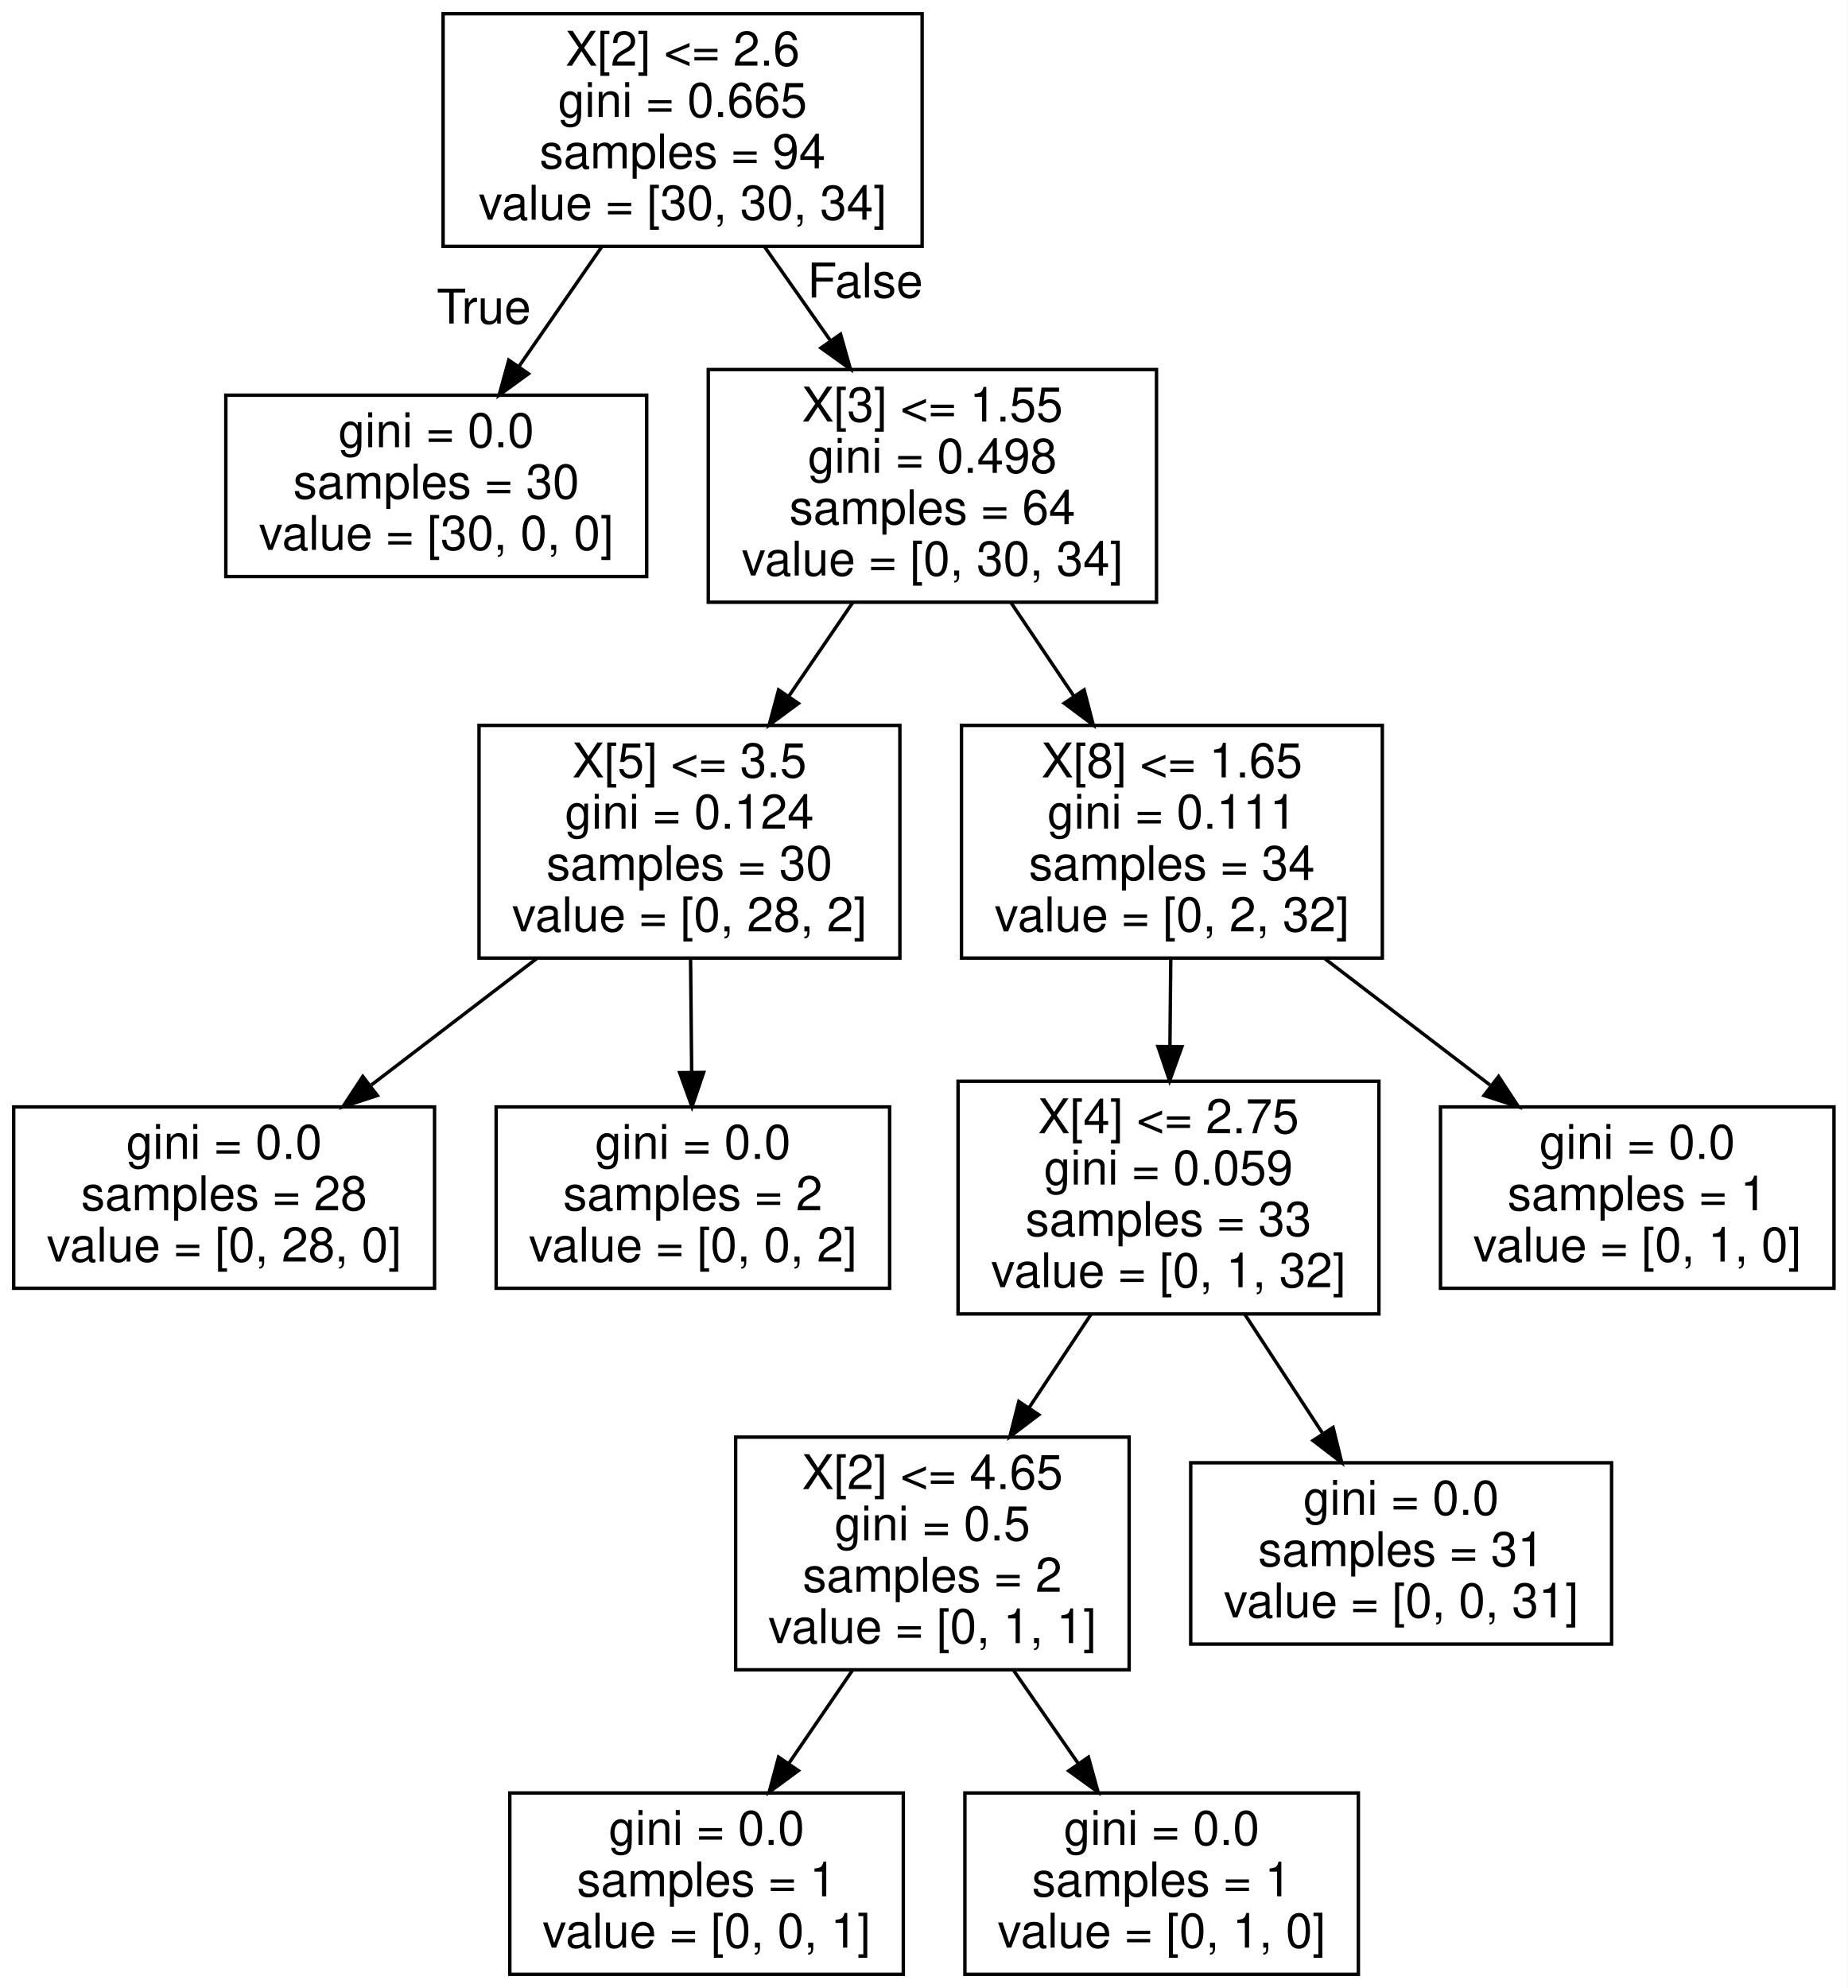
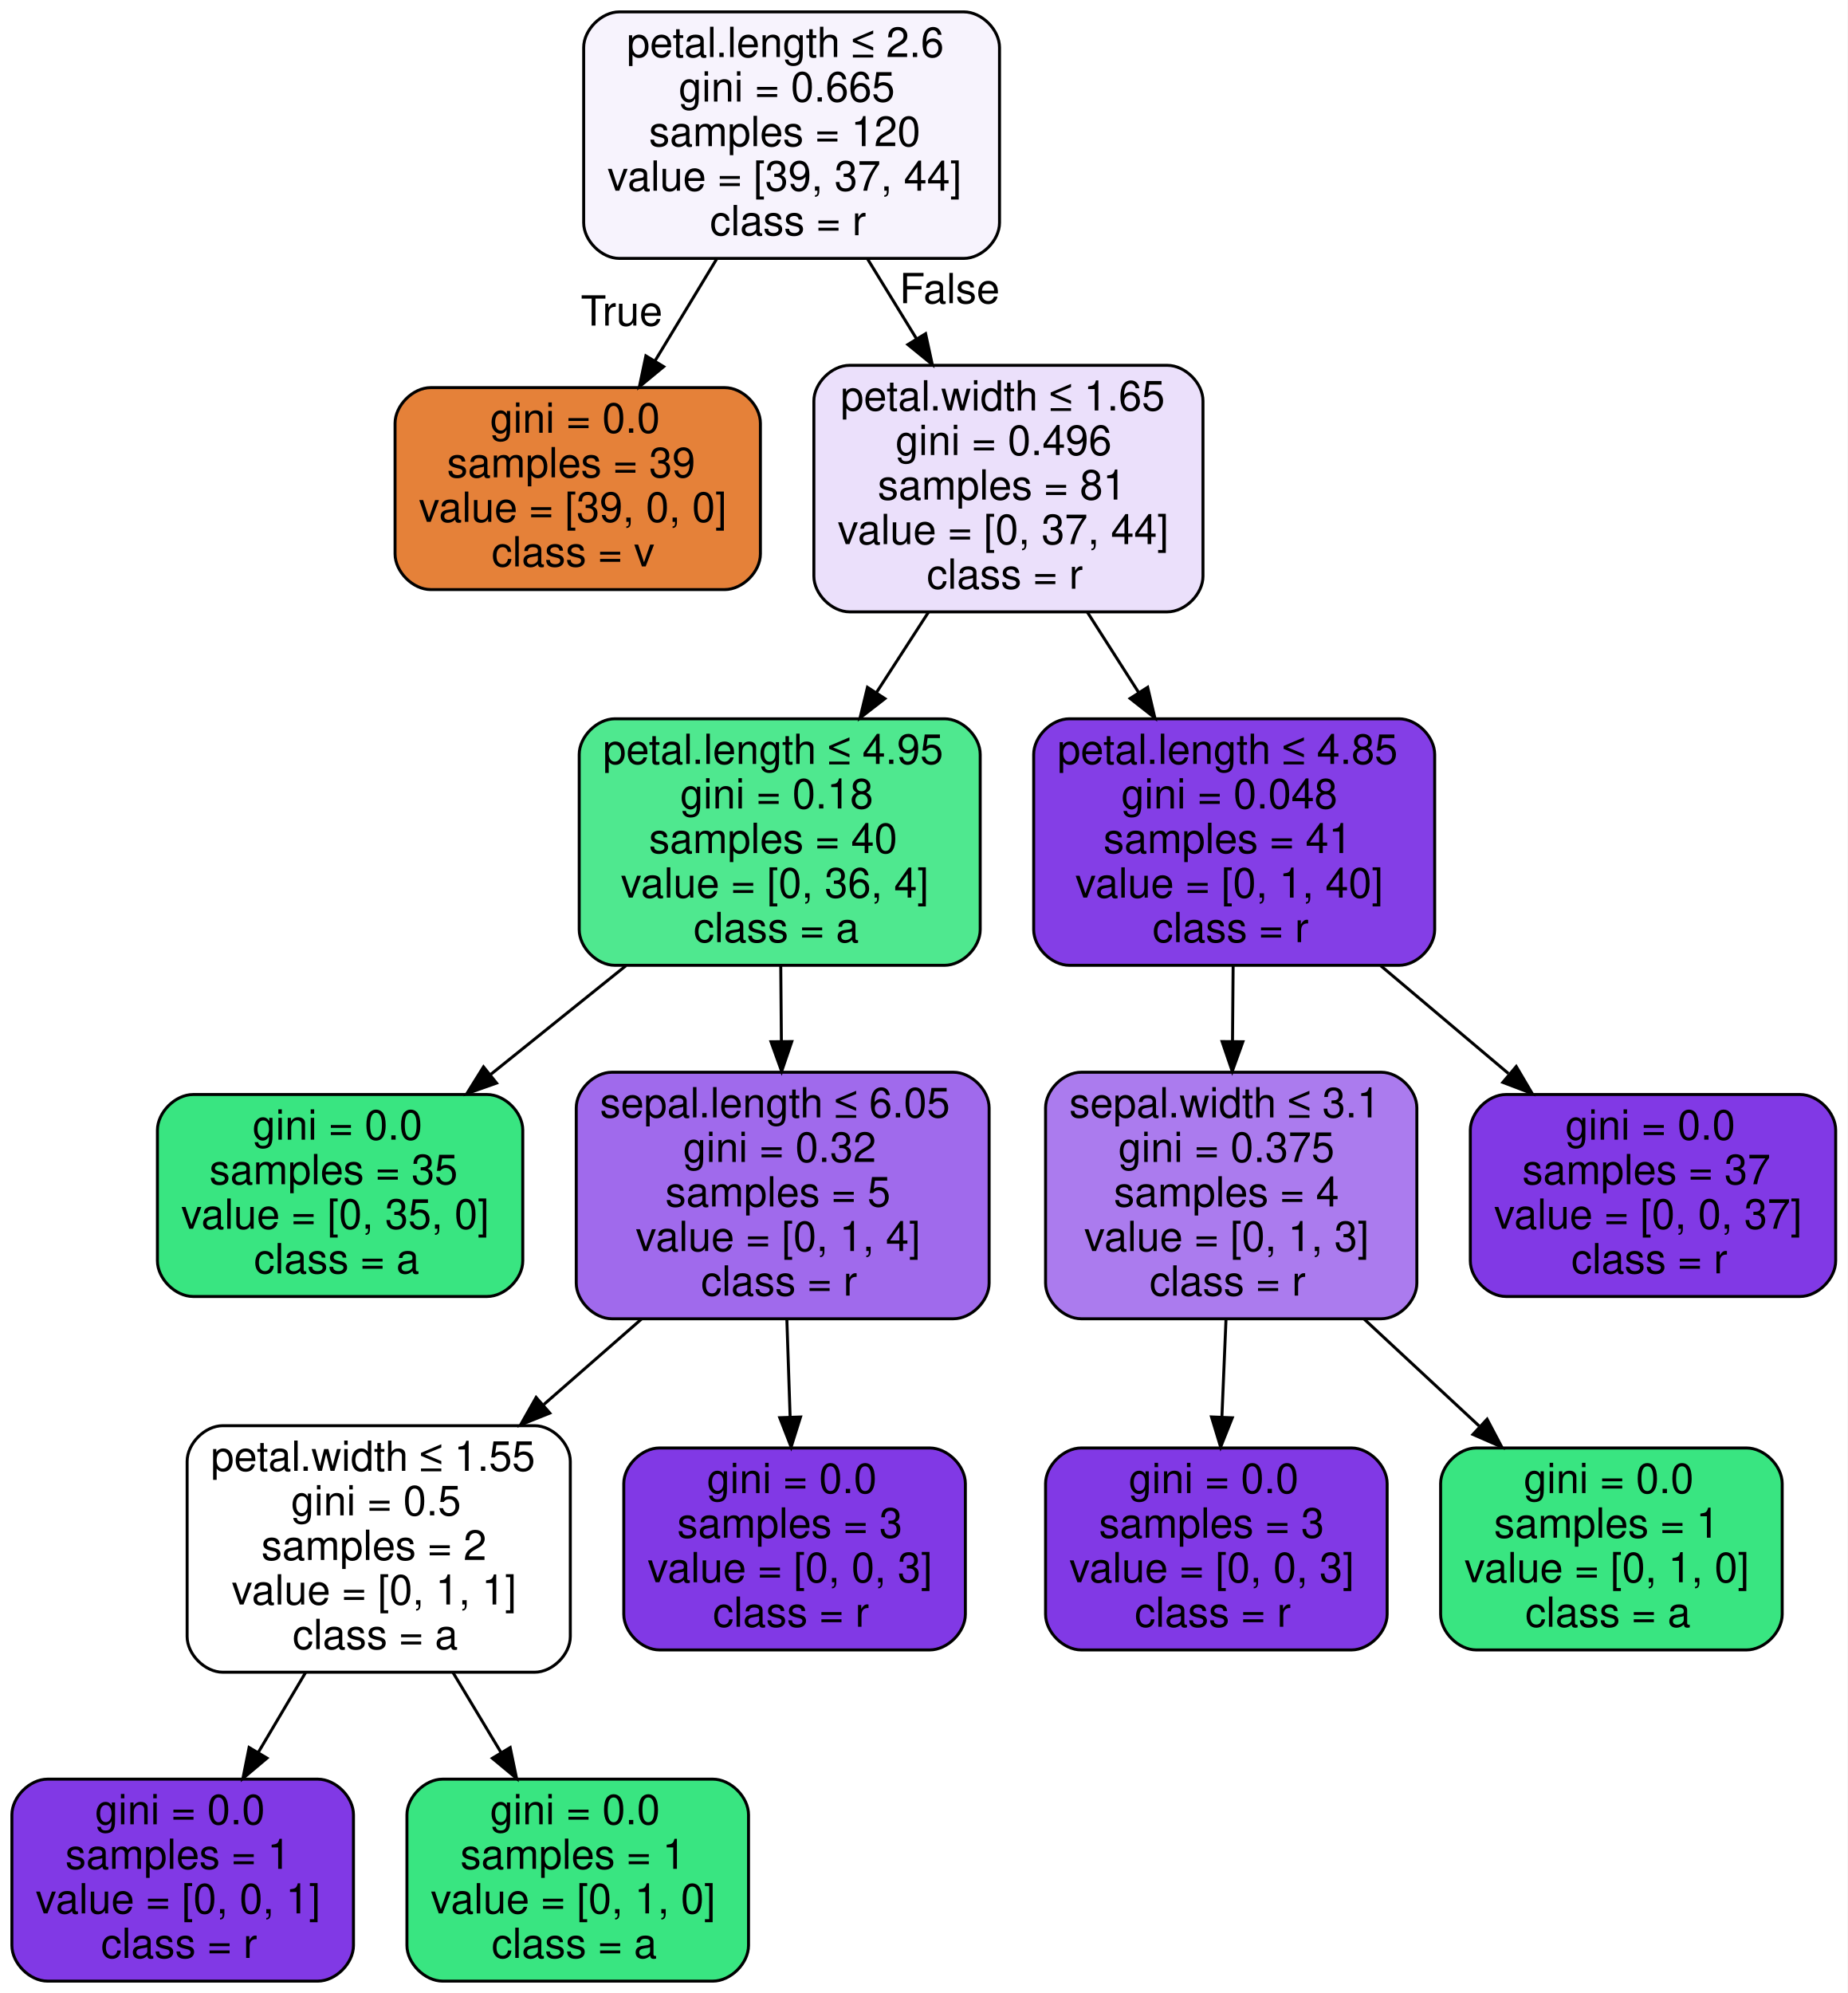
- <svg xmlns="http://www.w3.org/2000/svg" width="540pt" height="581pt" viewBox="0.00 0.00 540.00 581.00">
-   <g id="graph0" class="graph" transform="scale(1 1) rotate(0) translate(4 577)">
-     <polygon fill="#ffffff" stroke="transparent" points="-4,4 -4,-577 536,-577 536,4 -4,4" />
+ <svg xmlns="http://www.w3.org/2000/svg" width="622pt" height="671pt" viewBox="0.00 0.00 622.00 671.00">
+   <g id="graph0" class="graph" transform="scale(1 1) rotate(0) translate(4 667)">
+     <polygon fill="#ffffff" stroke="transparent" points="-4,4 -4,-667 618,-667 618,4 -4,4" />
    <g id="node1" class="node">
-       <polygon fill="none" stroke="#000000" points="265.5,-573 125.5,-573 125.5,-505 265.5,-505 265.5,-573" />
-       <text text-anchor="middle" x="195.5" y="-557.8" font-family="Helvetica,sans-Serif" font-size="14.00" fill="#000000">X[2] &lt;= 2.6</text>
-       <text text-anchor="middle" x="195.5" y="-542.8" font-family="Helvetica,sans-Serif" font-size="14.00" fill="#000000">gini = 0.665</text>
-       <text text-anchor="middle" x="195.5" y="-527.8" font-family="Helvetica,sans-Serif" font-size="14.00" fill="#000000">samples = 94</text>
-       <text text-anchor="middle" x="195.5" y="-512.8" font-family="Helvetica,sans-Serif" font-size="14.00" fill="#000000">value = [30, 30, 34]</text>
+       <path fill="#f7f3fd" stroke="#000000" d="M320.5,-663C320.5,-663 204.5,-663 204.5,-663 198.5,-663 192.5,-657 192.5,-651 192.5,-651 192.5,-592 192.5,-592 192.5,-586 198.5,-580 204.5,-580 204.5,-580 320.5,-580 320.5,-580 326.5,-580 332.5,-586 332.5,-592 332.5,-592 332.5,-651 332.5,-651 332.5,-657 326.5,-663 320.5,-663" />
+       <text text-anchor="start" x="207" y="-647.8" font-family="Helvetica,sans-Serif" font-size="14.00" fill="#000000">petal.length ≤ 2.6</text>
+       <text text-anchor="start" x="224.5" y="-632.8" font-family="Helvetica,sans-Serif" font-size="14.00" fill="#000000">gini = 0.665</text>
+       <text text-anchor="start" x="214.5" y="-617.8" font-family="Helvetica,sans-Serif" font-size="14.00" fill="#000000">samples = 120</text>
+       <text text-anchor="start" x="200.5" y="-602.8" font-family="Helvetica,sans-Serif" font-size="14.00" fill="#000000">value = [39, 37, 44]</text>
+       <text text-anchor="start" x="235" y="-587.8" font-family="Helvetica,sans-Serif" font-size="14.00" fill="#000000">class = r</text>
    </g>
    <g id="node2" class="node">
-       <polygon fill="none" stroke="#000000" points="185,-461.5 62,-461.5 62,-408.5 185,-408.5 185,-461.5" />
-       <text text-anchor="middle" x="123.5" y="-446.3" font-family="Helvetica,sans-Serif" font-size="14.00" fill="#000000">gini = 0.0</text>
-       <text text-anchor="middle" x="123.5" y="-431.3" font-family="Helvetica,sans-Serif" font-size="14.00" fill="#000000">samples = 30</text>
-       <text text-anchor="middle" x="123.5" y="-416.3" font-family="Helvetica,sans-Serif" font-size="14.00" fill="#000000">value = [30, 0, 0]</text>
+       <path fill="#e58139" stroke="#000000" d="M240,-536.5C240,-536.5 141,-536.5 141,-536.5 135,-536.5 129,-530.5 129,-524.5 129,-524.5 129,-480.5 129,-480.5 129,-474.5 135,-468.5 141,-468.5 141,-468.5 240,-468.5 240,-468.5 246,-468.5 252,-474.5 252,-480.5 252,-480.5 252,-524.5 252,-524.5 252,-530.5 246,-536.5 240,-536.5" />
+       <text text-anchor="start" x="161" y="-521.3" font-family="Helvetica,sans-Serif" font-size="14.00" fill="#000000">gini = 0.0</text>
+       <text text-anchor="start" x="146.5" y="-506.3" font-family="Helvetica,sans-Serif" font-size="14.00" fill="#000000">samples = 39</text>
+       <text text-anchor="start" x="137" y="-491.3" font-family="Helvetica,sans-Serif" font-size="14.00" fill="#000000">value = [39, 0, 0]</text>
+       <text text-anchor="start" x="161.5" y="-476.3" font-family="Helvetica,sans-Serif" font-size="14.00" fill="#000000">class = v</text>
    </g>
    <g id="edge1" class="edge">
-       <path fill="none" stroke="#000000" d="M171.924,-504.947C164.146,-493.711 155.486,-481.202 147.665,-469.904" />
-       <polygon fill="#000000" stroke="#000000" points="150.445,-467.772 141.875,-461.542 144.69,-471.756 150.445,-467.772" />
-       <text text-anchor="middle" x="137.403" y="-482.439" font-family="Helvetica,sans-Serif" font-size="14.00" fill="#000000">True</text>
+       <path fill="none" stroke="#000000" d="M237.318,-579.88C230.598,-568.774 223.324,-556.751 216.559,-545.569" />
+       <polygon fill="#000000" stroke="#000000" points="219.433,-543.559 211.262,-536.815 213.444,-547.183 219.433,-543.559" />
+       <text text-anchor="middle" x="205.288" y="-557.391" font-family="Helvetica,sans-Serif" font-size="14.00" fill="#000000">True</text>
    </g>
    <g id="node3" class="node">
-       <polygon fill="none" stroke="#000000" points="334,-469 203,-469 203,-401 334,-401 334,-469" />
-       <text text-anchor="middle" x="268.5" y="-453.8" font-family="Helvetica,sans-Serif" font-size="14.00" fill="#000000">X[3] &lt;= 1.55</text>
-       <text text-anchor="middle" x="268.5" y="-438.8" font-family="Helvetica,sans-Serif" font-size="14.00" fill="#000000">gini = 0.498</text>
-       <text text-anchor="middle" x="268.5" y="-423.8" font-family="Helvetica,sans-Serif" font-size="14.00" fill="#000000">samples = 64</text>
-       <text text-anchor="middle" x="268.5" y="-408.8" font-family="Helvetica,sans-Serif" font-size="14.00" fill="#000000">value = [0, 30, 34]</text>
+       <path fill="#ebe0fb" stroke="#000000" d="M389,-544C389,-544 282,-544 282,-544 276,-544 270,-538 270,-532 270,-532 270,-473 270,-473 270,-467 276,-461 282,-461 282,-461 389,-461 389,-461 395,-461 401,-467 401,-473 401,-473 401,-532 401,-532 401,-538 395,-544 389,-544" />
+       <text text-anchor="start" x="279" y="-528.8" font-family="Helvetica,sans-Serif" font-size="14.00" fill="#000000">petal.width ≤ 1.65</text>
+       <text text-anchor="start" x="297.5" y="-513.8" font-family="Helvetica,sans-Serif" font-size="14.00" fill="#000000">gini = 0.496</text>
+       <text text-anchor="start" x="291.5" y="-498.8" font-family="Helvetica,sans-Serif" font-size="14.00" fill="#000000">samples = 81</text>
+       <text text-anchor="start" x="278" y="-483.8" font-family="Helvetica,sans-Serif" font-size="14.00" fill="#000000">value = [0, 37, 44]</text>
+       <text text-anchor="start" x="308" y="-468.8" font-family="Helvetica,sans-Serif" font-size="14.00" fill="#000000">class = r</text>
    </g>
    <g id="edge2" class="edge">
-       <path fill="none" stroke="#000000" d="M219.403,-504.947C225.579,-496.147 232.304,-486.567 238.739,-477.399" />
-       <polygon fill="#000000" stroke="#000000" points="241.663,-479.326 244.543,-469.13 235.933,-475.304 241.663,-479.326" />
-       <text text-anchor="middle" x="248.856" y="-490.055" font-family="Helvetica,sans-Serif" font-size="14.00" fill="#000000">False</text>
+       <path fill="none" stroke="#000000" d="M288.032,-579.88C293.391,-571.143 299.098,-561.84 304.628,-552.825" />
+       <polygon fill="#000000" stroke="#000000" points="307.613,-554.652 309.859,-544.298 301.647,-550.992 307.613,-554.652" />
+       <text text-anchor="middle" x="315.684" y="-564.91" font-family="Helvetica,sans-Serif" font-size="14.00" fill="#000000">False</text>
    </g>
    <g id="node4" class="node">
-       <polygon fill="none" stroke="#000000" points="259,-365 136,-365 136,-297 259,-297 259,-365" />
-       <text text-anchor="middle" x="197.5" y="-349.8" font-family="Helvetica,sans-Serif" font-size="14.00" fill="#000000">X[5] &lt;= 3.5</text>
-       <text text-anchor="middle" x="197.5" y="-334.8" font-family="Helvetica,sans-Serif" font-size="14.00" fill="#000000">gini = 0.124</text>
-       <text text-anchor="middle" x="197.5" y="-319.8" font-family="Helvetica,sans-Serif" font-size="14.00" fill="#000000">samples = 30</text>
-       <text text-anchor="middle" x="197.5" y="-304.8" font-family="Helvetica,sans-Serif" font-size="14.00" fill="#000000">value = [0, 28, 2]</text>
+       <path fill="#4fe88f" stroke="#000000" d="M314,-425C314,-425 203,-425 203,-425 197,-425 191,-419 191,-413 191,-413 191,-354 191,-354 191,-348 197,-342 203,-342 203,-342 314,-342 314,-342 320,-342 326,-348 326,-354 326,-354 326,-413 326,-413 326,-419 320,-425 314,-425" />
+       <text text-anchor="start" x="199" y="-409.8" font-family="Helvetica,sans-Serif" font-size="14.00" fill="#000000">petal.length ≤ 4.95</text>
+       <text text-anchor="start" x="225" y="-394.8" font-family="Helvetica,sans-Serif" font-size="14.00" fill="#000000">gini = 0.18</text>
+       <text text-anchor="start" x="214.5" y="-379.8" font-family="Helvetica,sans-Serif" font-size="14.00" fill="#000000">samples = 40</text>
+       <text text-anchor="start" x="205" y="-364.8" font-family="Helvetica,sans-Serif" font-size="14.00" fill="#000000">value = [0, 36, 4]</text>
+       <text text-anchor="start" x="229.5" y="-349.8" font-family="Helvetica,sans-Serif" font-size="14.00" fill="#000000">class = a</text>
    </g>
    <g id="edge3" class="edge">
-       <path fill="none" stroke="#000000" d="M245.252,-400.947C239.245,-392.147 232.704,-382.567 226.446,-373.399" />
-       <polygon fill="#000000" stroke="#000000" points="229.329,-371.416 220.8,-365.13 223.548,-375.362 229.329,-371.416" />
+       <path fill="none" stroke="#000000" d="M308.569,-460.88C302.916,-452.143 296.897,-442.84 291.063,-433.825" />
+       <polygon fill="#000000" stroke="#000000" points="293.917,-431.792 285.546,-425.298 288.04,-435.595 293.917,-431.792" />
+     </g>
+     <g id="node11" class="node">
+       <path fill="#843ee6" stroke="#000000" d="M467,-425C467,-425 356,-425 356,-425 350,-425 344,-419 344,-413 344,-413 344,-354 344,-354 344,-348 350,-342 356,-342 356,-342 467,-342 467,-342 473,-342 479,-348 479,-354 479,-354 479,-413 479,-413 479,-419 473,-425 467,-425" />
+       <text text-anchor="start" x="352" y="-409.8" font-family="Helvetica,sans-Serif" font-size="14.00" fill="#000000">petal.length ≤ 4.85</text>
+       <text text-anchor="start" x="373.5" y="-394.8" font-family="Helvetica,sans-Serif" font-size="14.00" fill="#000000">gini = 0.048</text>
+       <text text-anchor="start" x="367.5" y="-379.8" font-family="Helvetica,sans-Serif" font-size="14.00" fill="#000000">samples = 41</text>
+       <text text-anchor="start" x="358" y="-364.8" font-family="Helvetica,sans-Serif" font-size="14.00" fill="#000000">value = [0, 1, 40]</text>
+       <text text-anchor="start" x="384" y="-349.8" font-family="Helvetica,sans-Serif" font-size="14.00" fill="#000000">class = r</text>
+     </g>
+     <g id="edge10" class="edge">
+       <path fill="none" stroke="#000000" d="M362.081,-460.88C367.661,-452.143 373.602,-442.84 379.36,-433.825" />
+       <polygon fill="#000000" stroke="#000000" points="382.373,-435.61 384.805,-425.298 376.473,-431.842 382.373,-435.61" />
+     </g>
+     <g id="node5" class="node">
+       <path fill="#39e581" stroke="#000000" d="M160,-298.5C160,-298.5 61,-298.5 61,-298.5 55,-298.5 49,-292.5 49,-286.5 49,-286.5 49,-242.5 49,-242.5 49,-236.5 55,-230.5 61,-230.5 61,-230.5 160,-230.5 160,-230.5 166,-230.5 172,-236.5 172,-242.5 172,-242.5 172,-286.5 172,-286.5 172,-292.5 166,-298.5 160,-298.5" />
+       <text text-anchor="start" x="81" y="-283.3" font-family="Helvetica,sans-Serif" font-size="14.00" fill="#000000">gini = 0.0</text>
+       <text text-anchor="start" x="66.5" y="-268.3" font-family="Helvetica,sans-Serif" font-size="14.00" fill="#000000">samples = 35</text>
+       <text text-anchor="start" x="57" y="-253.3" font-family="Helvetica,sans-Serif" font-size="14.00" fill="#000000">value = [0, 35, 0]</text>
+       <text text-anchor="start" x="81.5" y="-238.3" font-family="Helvetica,sans-Serif" font-size="14.00" fill="#000000">class = a</text>
+     </g>
+     <g id="edge4" class="edge">
+       <path fill="none" stroke="#000000" d="M206.737,-341.88C191.967,-330.004 175.894,-317.08 161.189,-305.257" />
+       <polygon fill="#000000" stroke="#000000" points="163.164,-302.353 153.177,-298.815 158.778,-307.809 163.164,-302.353" />
+     </g>
+     <g id="node6" class="node">
+       <path fill="#a06aec" stroke="#000000" d="M317,-306C317,-306 202,-306 202,-306 196,-306 190,-300 190,-294 190,-294 190,-235 190,-235 190,-229 196,-223 202,-223 202,-223 317,-223 317,-223 323,-223 329,-229 329,-235 329,-235 329,-294 329,-294 329,-300 323,-306 317,-306" />
+       <text text-anchor="start" x="198" y="-290.8" font-family="Helvetica,sans-Serif" font-size="14.00" fill="#000000">sepal.length ≤ 6.05</text>
+       <text text-anchor="start" x="226" y="-275.8" font-family="Helvetica,sans-Serif" font-size="14.00" fill="#000000">gini = 0.32</text>
+       <text text-anchor="start" x="220" y="-260.8" font-family="Helvetica,sans-Serif" font-size="14.00" fill="#000000">samples = 5</text>
+       <text text-anchor="start" x="210" y="-245.8" font-family="Helvetica,sans-Serif" font-size="14.00" fill="#000000">value = [0, 1, 4]</text>
+       <text text-anchor="start" x="232" y="-230.8" font-family="Helvetica,sans-Serif" font-size="14.00" fill="#000000">class = r</text>
+     </g>
+     <g id="edge5" class="edge">
+       <path fill="none" stroke="#000000" d="M258.85,-341.88C258.919,-333.684 258.992,-324.989 259.063,-316.501" />
+       <polygon fill="#000000" stroke="#000000" points="262.565,-316.327 259.149,-306.298 255.565,-316.268 262.565,-316.327" />
    </g>
    <g id="node7" class="node">
-       <polygon fill="none" stroke="#000000" points="400,-365 277,-365 277,-297 400,-297 400,-365" />
-       <text text-anchor="middle" x="338.5" y="-349.8" font-family="Helvetica,sans-Serif" font-size="14.00" fill="#000000">X[8] &lt;= 1.65</text>
-       <text text-anchor="middle" x="338.5" y="-334.8" font-family="Helvetica,sans-Serif" font-size="14.00" fill="#000000">gini = 0.111</text>
-       <text text-anchor="middle" x="338.5" y="-319.8" font-family="Helvetica,sans-Serif" font-size="14.00" fill="#000000">samples = 34</text>
-       <text text-anchor="middle" x="338.5" y="-304.8" font-family="Helvetica,sans-Serif" font-size="14.00" fill="#000000">value = [0, 2, 32]</text>
+       <path fill="#ffffff" stroke="#000000" d="M176,-187C176,-187 71,-187 71,-187 65,-187 59,-181 59,-175 59,-175 59,-116 59,-116 59,-110 65,-104 71,-104 71,-104 176,-104 176,-104 182,-104 188,-110 188,-116 188,-116 188,-175 188,-175 188,-181 182,-187 176,-187" />
+       <text text-anchor="start" x="67" y="-171.8" font-family="Helvetica,sans-Serif" font-size="14.00" fill="#000000">petal.width ≤ 1.55</text>
+       <text text-anchor="start" x="94" y="-156.8" font-family="Helvetica,sans-Serif" font-size="14.00" fill="#000000">gini = 0.5</text>
+       <text text-anchor="start" x="84" y="-141.8" font-family="Helvetica,sans-Serif" font-size="14.00" fill="#000000">samples = 2</text>
+       <text text-anchor="start" x="74" y="-126.8" font-family="Helvetica,sans-Serif" font-size="14.00" fill="#000000">value = [0, 1, 1]</text>
+       <text text-anchor="start" x="94.5" y="-111.8" font-family="Helvetica,sans-Serif" font-size="14.00" fill="#000000">class = a</text>
    </g>
    <g id="edge6" class="edge">
-       <path fill="none" stroke="#000000" d="M291.421,-400.947C297.283,-392.237 303.66,-382.763 309.773,-373.68" />
-       <polygon fill="#000000" stroke="#000000" points="312.848,-375.38 315.528,-365.13 307.041,-371.472 312.848,-375.38" />
+       <path fill="none" stroke="#000000" d="M211.934,-222.88C201.332,-213.603 190,-203.687 179.107,-194.156" />
+       <polygon fill="#000000" stroke="#000000" points="181.1,-191.249 171.269,-187.298 176.49,-196.517 181.1,-191.249" />
    </g>
-     <g id="node5" class="node">
-       <polygon fill="none" stroke="#000000" points="123,-253.5 0,-253.5 0,-200.5 123,-200.5 123,-253.5" />
-       <text text-anchor="middle" x="61.5" y="-238.3" font-family="Helvetica,sans-Serif" font-size="14.00" fill="#000000">gini = 0.0</text>
-       <text text-anchor="middle" x="61.5" y="-223.3" font-family="Helvetica,sans-Serif" font-size="14.00" fill="#000000">samples = 28</text>
-       <text text-anchor="middle" x="61.5" y="-208.3" font-family="Helvetica,sans-Serif" font-size="14.00" fill="#000000">value = [0, 28, 0]</text>
+     <g id="node10" class="node">
+       <path fill="#8139e5" stroke="#000000" d="M309,-179.5C309,-179.5 218,-179.5 218,-179.5 212,-179.5 206,-173.5 206,-167.5 206,-167.5 206,-123.5 206,-123.5 206,-117.5 212,-111.5 218,-111.5 218,-111.5 309,-111.5 309,-111.5 315,-111.5 321,-117.5 321,-123.5 321,-123.5 321,-167.5 321,-167.5 321,-173.5 315,-179.5 309,-179.5" />
+       <text text-anchor="start" x="234" y="-164.3" font-family="Helvetica,sans-Serif" font-size="14.00" fill="#000000">gini = 0.0</text>
+       <text text-anchor="start" x="224" y="-149.3" font-family="Helvetica,sans-Serif" font-size="14.00" fill="#000000">samples = 3</text>
+       <text text-anchor="start" x="214" y="-134.3" font-family="Helvetica,sans-Serif" font-size="14.00" fill="#000000">value = [0, 0, 3]</text>
+       <text text-anchor="start" x="236" y="-119.3" font-family="Helvetica,sans-Serif" font-size="14.00" fill="#000000">class = r</text>
    </g>
-     <g id="edge4" class="edge">
-       <path fill="none" stroke="#000000" d="M152.969,-296.947C137.412,-285.05 119.988,-271.726 104.554,-259.924" />
-       <polygon fill="#000000" stroke="#000000" points="106.279,-256.836 96.209,-253.542 102.026,-262.397 106.279,-256.836" />
-     </g>
-     <g id="node6" class="node">
-       <polygon fill="none" stroke="#000000" points="256,-253.5 141,-253.5 141,-200.5 256,-200.5 256,-253.5" />
-       <text text-anchor="middle" x="198.5" y="-238.3" font-family="Helvetica,sans-Serif" font-size="14.00" fill="#000000">gini = 0.0</text>
-       <text text-anchor="middle" x="198.5" y="-223.3" font-family="Helvetica,sans-Serif" font-size="14.00" fill="#000000">samples = 2</text>
-       <text text-anchor="middle" x="198.5" y="-208.3" font-family="Helvetica,sans-Serif" font-size="14.00" fill="#000000">value = [0, 0, 2]</text>
-     </g>
-     <g id="edge5" class="edge">
-       <path fill="none" stroke="#000000" d="M197.827,-296.947C197.93,-286.262 198.044,-274.425 198.148,-263.574" />
-       <polygon fill="#000000" stroke="#000000" points="201.648,-263.575 198.245,-253.542 194.649,-263.508 201.648,-263.575" />
+     <g id="edge9" class="edge">
+       <path fill="none" stroke="#000000" d="M260.899,-222.88C261.257,-212.213 261.644,-200.702 262.007,-189.901" />
+       <polygon fill="#000000" stroke="#000000" points="265.509,-189.927 262.347,-179.815 258.512,-189.692 265.509,-189.927" />
    </g>
    <g id="node8" class="node">
-       <polygon fill="none" stroke="#000000" points="399,-261 276,-261 276,-193 399,-193 399,-261" />
-       <text text-anchor="middle" x="337.5" y="-245.8" font-family="Helvetica,sans-Serif" font-size="14.00" fill="#000000">X[4] &lt;= 2.75</text>
-       <text text-anchor="middle" x="337.5" y="-230.8" font-family="Helvetica,sans-Serif" font-size="14.00" fill="#000000">gini = 0.059</text>
-       <text text-anchor="middle" x="337.5" y="-215.8" font-family="Helvetica,sans-Serif" font-size="14.00" fill="#000000">samples = 33</text>
-       <text text-anchor="middle" x="337.5" y="-200.8" font-family="Helvetica,sans-Serif" font-size="14.00" fill="#000000">value = [0, 1, 32]</text>
+       <path fill="#8139e5" stroke="#000000" d="M103,-68C103,-68 12,-68 12,-68 6,-68 0,-62 0,-56 0,-56 0,-12 0,-12 0,-6 6,0 12,0 12,0 103,0 103,0 109,0 115,-6 115,-12 115,-12 115,-56 115,-56 115,-62 109,-68 103,-68" />
+       <text text-anchor="start" x="28" y="-52.8" font-family="Helvetica,sans-Serif" font-size="14.00" fill="#000000">gini = 0.0</text>
+       <text text-anchor="start" x="18" y="-37.8" font-family="Helvetica,sans-Serif" font-size="14.00" fill="#000000">samples = 1</text>
+       <text text-anchor="start" x="8" y="-22.8" font-family="Helvetica,sans-Serif" font-size="14.00" fill="#000000">value = [0, 0, 1]</text>
+       <text text-anchor="start" x="30" y="-7.8" font-family="Helvetica,sans-Serif" font-size="14.00" fill="#000000">class = r</text>
    </g>
    <g id="edge7" class="edge">
-       <path fill="none" stroke="#000000" d="M338.173,-296.947C338.094,-288.776 338.009,-279.932 337.927,-271.37" />
-       <polygon fill="#000000" stroke="#000000" points="341.424,-271.096 337.828,-261.13 334.425,-271.163 341.424,-271.096" />
+       <path fill="none" stroke="#000000" d="M98.924,-103.981C93.701,-95.159 88.177,-85.826 82.924,-76.951" />
+       <polygon fill="#000000" stroke="#000000" points="85.887,-75.086 77.782,-68.264 79.864,-78.652 85.887,-75.086" />
+     </g>
+     <g id="node9" class="node">
+       <path fill="#39e581" stroke="#000000" d="M236,-68C236,-68 145,-68 145,-68 139,-68 133,-62 133,-56 133,-56 133,-12 133,-12 133,-6 139,0 145,0 145,0 236,0 236,0 242,0 248,-6 248,-12 248,-12 248,-56 248,-56 248,-62 242,-68 236,-68" />
+       <text text-anchor="start" x="161" y="-52.8" font-family="Helvetica,sans-Serif" font-size="14.00" fill="#000000">gini = 0.0</text>
+       <text text-anchor="start" x="151" y="-37.8" font-family="Helvetica,sans-Serif" font-size="14.00" fill="#000000">samples = 1</text>
+       <text text-anchor="start" x="141" y="-22.8" font-family="Helvetica,sans-Serif" font-size="14.00" fill="#000000">value = [0, 1, 0]</text>
+       <text text-anchor="start" x="161.5" y="-7.8" font-family="Helvetica,sans-Serif" font-size="14.00" fill="#000000">class = a</text>
+     </g>
+     <g id="edge8" class="edge">
+       <path fill="none" stroke="#000000" d="M148.448,-103.981C153.75,-95.159 159.358,-85.826 164.691,-76.951" />
+       <polygon fill="#000000" stroke="#000000" points="167.761,-78.638 169.911,-68.264 161.76,-75.032 167.761,-78.638" />
+     </g>
+     <g id="node12" class="node">
+       <path fill="#ab7bee" stroke="#000000" d="M461,-306C461,-306 360,-306 360,-306 354,-306 348,-300 348,-294 348,-294 348,-235 348,-235 348,-229 354,-223 360,-223 360,-223 461,-223 461,-223 467,-223 473,-229 473,-235 473,-235 473,-294 473,-294 473,-300 467,-306 461,-306" />
+       <text text-anchor="start" x="356" y="-290.8" font-family="Helvetica,sans-Serif" font-size="14.00" fill="#000000">sepal.width ≤ 3.1</text>
+       <text text-anchor="start" x="372.5" y="-275.8" font-family="Helvetica,sans-Serif" font-size="14.00" fill="#000000">gini = 0.375</text>
+       <text text-anchor="start" x="371" y="-260.8" font-family="Helvetica,sans-Serif" font-size="14.00" fill="#000000">samples = 4</text>
+       <text text-anchor="start" x="361" y="-245.8" font-family="Helvetica,sans-Serif" font-size="14.00" fill="#000000">value = [0, 1, 3]</text>
+       <text text-anchor="start" x="383" y="-230.8" font-family="Helvetica,sans-Serif" font-size="14.00" fill="#000000">class = r</text>
+     </g>
+     <g id="edge11" class="edge">
+       <path fill="none" stroke="#000000" d="M411.15,-341.88C411.081,-333.684 411.008,-324.989 410.937,-316.501" />
+       <polygon fill="#000000" stroke="#000000" points="414.435,-316.268 410.851,-306.298 407.435,-316.327 414.435,-316.268" />
+     </g>
+     <g id="node15" class="node">
+       <path fill="#8139e5" stroke="#000000" d="M602,-298.5C602,-298.5 503,-298.5 503,-298.5 497,-298.5 491,-292.5 491,-286.5 491,-286.5 491,-242.5 491,-242.5 491,-236.5 497,-230.5 503,-230.5 503,-230.5 602,-230.5 602,-230.5 608,-230.5 614,-236.5 614,-242.5 614,-242.5 614,-286.5 614,-286.5 614,-292.5 608,-298.5 602,-298.5" />
+       <text text-anchor="start" x="523" y="-283.3" font-family="Helvetica,sans-Serif" font-size="14.00" fill="#000000">gini = 0.0</text>
+       <text text-anchor="start" x="508.5" y="-268.3" font-family="Helvetica,sans-Serif" font-size="14.00" fill="#000000">samples = 37</text>
+       <text text-anchor="start" x="499" y="-253.3" font-family="Helvetica,sans-Serif" font-size="14.00" fill="#000000">value = [0, 0, 37]</text>
+       <text text-anchor="start" x="525" y="-238.3" font-family="Helvetica,sans-Serif" font-size="14.00" fill="#000000">class = r</text>
+     </g>
+     <g id="edge14" class="edge">
+       <path fill="none" stroke="#000000" d="M460.815,-341.88C474.756,-330.114 489.915,-317.32 503.819,-305.586" />
+       <polygon fill="#000000" stroke="#000000" points="506.456,-307.939 511.841,-298.815 501.942,-302.59 506.456,-307.939" />
    </g>
    <g id="node13" class="node">
-       <polygon fill="none" stroke="#000000" points="532,-253.5 417,-253.5 417,-200.5 532,-200.5 532,-253.5" />
-       <text text-anchor="middle" x="474.5" y="-238.3" font-family="Helvetica,sans-Serif" font-size="14.00" fill="#000000">gini = 0.0</text>
-       <text text-anchor="middle" x="474.5" y="-223.3" font-family="Helvetica,sans-Serif" font-size="14.00" fill="#000000">samples = 1</text>
-       <text text-anchor="middle" x="474.5" y="-208.3" font-family="Helvetica,sans-Serif" font-size="14.00" fill="#000000">value = [0, 1, 0]</text>
+       <path fill="#8139e5" stroke="#000000" d="M451,-179.5C451,-179.5 360,-179.5 360,-179.5 354,-179.5 348,-173.5 348,-167.5 348,-167.5 348,-123.5 348,-123.5 348,-117.5 354,-111.5 360,-111.5 360,-111.5 451,-111.5 451,-111.5 457,-111.5 463,-117.5 463,-123.5 463,-123.5 463,-167.5 463,-167.5 463,-173.5 457,-179.5 451,-179.5" />
+       <text text-anchor="start" x="376" y="-164.3" font-family="Helvetica,sans-Serif" font-size="14.00" fill="#000000">gini = 0.0</text>
+       <text text-anchor="start" x="366" y="-149.3" font-family="Helvetica,sans-Serif" font-size="14.00" fill="#000000">samples = 3</text>
+       <text text-anchor="start" x="356" y="-134.3" font-family="Helvetica,sans-Serif" font-size="14.00" fill="#000000">value = [0, 0, 3]</text>
+       <text text-anchor="start" x="378" y="-119.3" font-family="Helvetica,sans-Serif" font-size="14.00" fill="#000000">class = r</text>
    </g>
    <g id="edge12" class="edge">
-       <path fill="none" stroke="#000000" d="M383.031,-296.947C398.588,-285.05 416.012,-271.726 431.446,-259.924" />
-       <polygon fill="#000000" stroke="#000000" points="433.974,-262.397 439.791,-253.542 429.721,-256.836 433.974,-262.397" />
+       <path fill="none" stroke="#000000" d="M408.751,-222.88C408.303,-212.213 407.819,-200.702 407.366,-189.901" />
+       <polygon fill="#000000" stroke="#000000" points="410.859,-189.659 406.942,-179.815 403.865,-189.953 410.859,-189.659" />
    </g>
-     <g id="node9" class="node">
-       <polygon fill="none" stroke="#000000" points="326,-157 211,-157 211,-89 326,-89 326,-157" />
-       <text text-anchor="middle" x="268.5" y="-141.8" font-family="Helvetica,sans-Serif" font-size="14.00" fill="#000000">X[2] &lt;= 4.65</text>
-       <text text-anchor="middle" x="268.5" y="-126.8" font-family="Helvetica,sans-Serif" font-size="14.00" fill="#000000">gini = 0.5</text>
-       <text text-anchor="middle" x="268.5" y="-111.8" font-family="Helvetica,sans-Serif" font-size="14.00" fill="#000000">samples = 2</text>
-       <text text-anchor="middle" x="268.5" y="-96.8" font-family="Helvetica,sans-Serif" font-size="14.00" fill="#000000">value = [0, 1, 1]</text>
+     <g id="node14" class="node">
+       <path fill="#39e581" stroke="#000000" d="M584,-179.5C584,-179.5 493,-179.5 493,-179.5 487,-179.5 481,-173.5 481,-167.5 481,-167.5 481,-123.5 481,-123.5 481,-117.5 487,-111.5 493,-111.5 493,-111.5 584,-111.5 584,-111.5 590,-111.5 596,-117.5 596,-123.5 596,-123.5 596,-167.5 596,-167.5 596,-173.5 590,-179.5 584,-179.5" />
+       <text text-anchor="start" x="509" y="-164.3" font-family="Helvetica,sans-Serif" font-size="14.00" fill="#000000">gini = 0.0</text>
+       <text text-anchor="start" x="499" y="-149.3" font-family="Helvetica,sans-Serif" font-size="14.00" fill="#000000">samples = 1</text>
+       <text text-anchor="start" x="489" y="-134.3" font-family="Helvetica,sans-Serif" font-size="14.00" fill="#000000">value = [0, 1, 0]</text>
+       <text text-anchor="start" x="509.5" y="-119.3" font-family="Helvetica,sans-Serif" font-size="14.00" fill="#000000">class = a</text>
    </g>
-     <g id="edge8" class="edge">
-       <path fill="none" stroke="#000000" d="M314.907,-192.946C309.129,-184.237 302.842,-174.763 296.817,-165.68" />
-       <polygon fill="#000000" stroke="#000000" points="299.589,-163.528 291.144,-157.13 293.756,-167.398 299.589,-163.528" />
-     </g>
-     <g id="node12" class="node">
-       <polygon fill="none" stroke="#000000" points="467,-149.5 344,-149.5 344,-96.5 467,-96.5 467,-149.5" />
-       <text text-anchor="middle" x="405.5" y="-134.3" font-family="Helvetica,sans-Serif" font-size="14.00" fill="#000000">gini = 0.0</text>
-       <text text-anchor="middle" x="405.5" y="-119.3" font-family="Helvetica,sans-Serif" font-size="14.00" fill="#000000">samples = 31</text>
-       <text text-anchor="middle" x="405.5" y="-104.3" font-family="Helvetica,sans-Serif" font-size="14.00" fill="#000000">value = [0, 0, 31]</text>
-     </g>
-     <g id="edge11" class="edge">
-       <path fill="none" stroke="#000000" d="M359.766,-192.946C367.04,-181.821 375.131,-169.447 382.46,-158.237" />
-       <polygon fill="#000000" stroke="#000000" points="385.602,-159.827 388.146,-149.542 379.744,-155.996 385.602,-159.827" />
-     </g>
-     <g id="node10" class="node">
-       <polygon fill="none" stroke="#000000" points="260,-53 145,-53 145,0 260,0 260,-53" />
-       <text text-anchor="middle" x="202.5" y="-37.8" font-family="Helvetica,sans-Serif" font-size="14.00" fill="#000000">gini = 0.0</text>
-       <text text-anchor="middle" x="202.5" y="-22.8" font-family="Helvetica,sans-Serif" font-size="14.00" fill="#000000">samples = 1</text>
-       <text text-anchor="middle" x="202.5" y="-7.8" font-family="Helvetica,sans-Serif" font-size="14.00" fill="#000000">value = [0, 0, 1]</text>
-     </g>
-     <g id="edge9" class="edge">
-       <path fill="none" stroke="#000000" d="M245.231,-88.978C239.156,-80.095 232.598,-70.507 226.487,-61.571" />
-       <polygon fill="#000000" stroke="#000000" points="229.329,-59.527 220.794,-53.248 223.551,-63.478 229.329,-59.527" />
-     </g>
-     <g id="node11" class="node">
-       <polygon fill="none" stroke="#000000" points="393,-53 278,-53 278,0 393,0 393,-53" />
-       <text text-anchor="middle" x="335.5" y="-37.8" font-family="Helvetica,sans-Serif" font-size="14.00" fill="#000000">gini = 0.0</text>
-       <text text-anchor="middle" x="335.5" y="-22.8" font-family="Helvetica,sans-Serif" font-size="14.00" fill="#000000">samples = 1</text>
-       <text text-anchor="middle" x="335.5" y="-7.8" font-family="Helvetica,sans-Serif" font-size="14.00" fill="#000000">value = [0, 1, 0]</text>
-     </g>
-     <g id="edge10" class="edge">
-       <path fill="none" stroke="#000000" d="M292.122,-88.978C298.289,-80.095 304.946,-70.507 311.15,-61.571" />
-       <polygon fill="#000000" stroke="#000000" points="314.1,-63.459 316.928,-53.248 308.35,-59.467 314.1,-63.459" />
+     <g id="edge13" class="edge">
+       <path fill="none" stroke="#000000" d="M455.268,-222.88C467.806,-211.224 481.428,-198.559 493.953,-186.915" />
+       <polygon fill="#000000" stroke="#000000" points="496.649,-189.187 501.59,-179.815 491.883,-184.06 496.649,-189.187" />
    </g>
  </g>
</svg>
